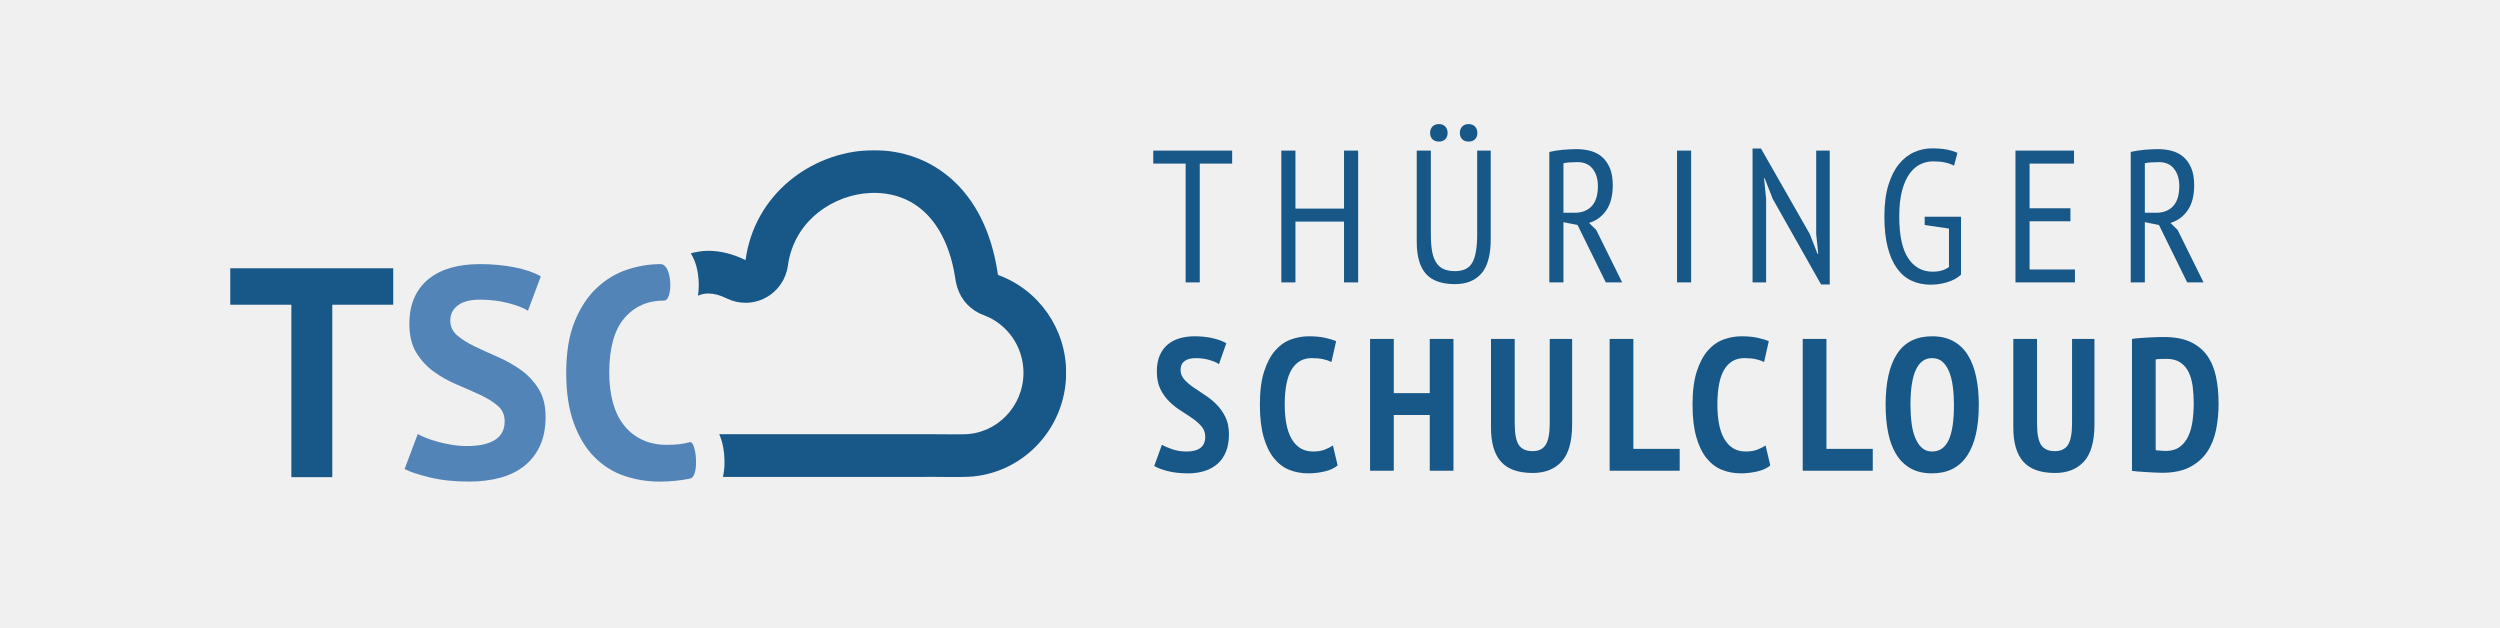
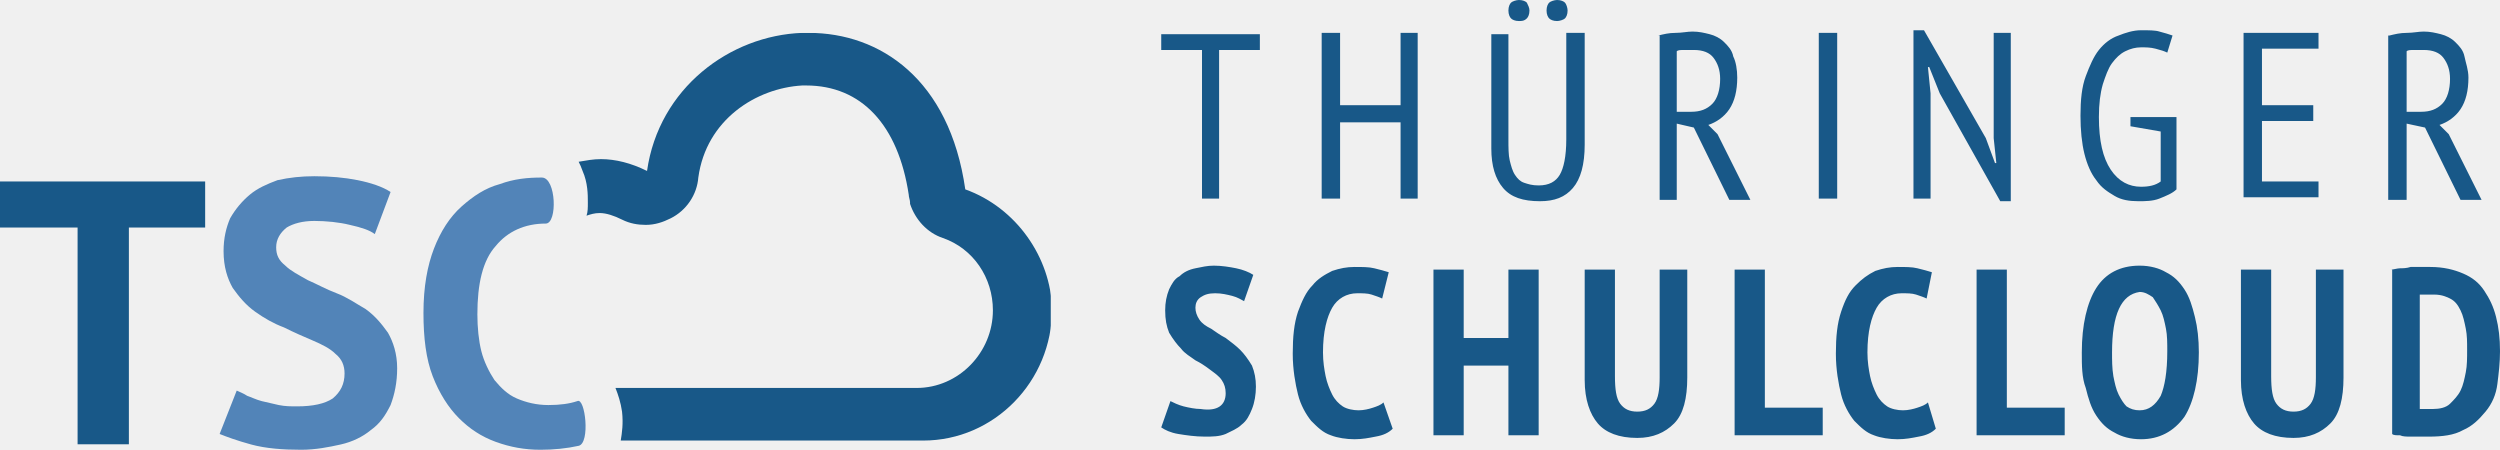
- <svg xmlns="http://www.w3.org/2000/svg" xmlns:xlink="http://www.w3.org/1999/xlink" width="239px" height="60px" viewBox="0 0 239 60" version="1.1">
-   <defs>
-     <polygon id="path-1" points="0.001 0.96 79.925 0.96 79.925 32.239 0.001 32.239" />
-   </defs>
-   <g id="Artboard-Copy-2" stroke="none" stroke-width="1" fill="none" fill-rule="evenodd">
-     <g id="Logo" transform="translate(22, 11)">
-       <g id="Bildmarke" transform="translate(0, 2)">
-         <path d="M26.246,27.27 C26.246,26.662 26.023,26.166 25.576,25.785 C25.128,25.404 24.567,25.057 23.891,24.743 C23.215,24.429 22.481,24.105 21.69,23.772 C20.9,23.439 20.167,23.03 19.491,22.544 C18.817,22.059 18.255,21.455 17.808,20.73 C17.36,20.006 17.136,19.083 17.136,17.96 C17.136,16.989 17.298,16.147 17.621,15.433 C17.945,14.719 18.406,14.123 19.007,13.647 C19.605,13.172 20.317,12.819 21.134,12.59 C21.953,12.362 22.868,12.248 23.876,12.248 C25.037,12.248 26.132,12.348 27.16,12.548 C28.188,12.748 29.036,13.038 29.702,13.419 L28.474,16.703 C28.055,16.436 27.427,16.193 26.589,15.975 C25.751,15.756 24.847,15.646 23.876,15.646 C22.962,15.646 22.262,15.827 21.777,16.19 C21.291,16.551 21.048,17.038 21.048,17.647 C21.048,18.218 21.273,18.693 21.72,19.075 C22.168,19.454 22.729,19.808 23.405,20.13 C24.08,20.454 24.813,20.787 25.603,21.13 C26.393,21.472 27.126,21.887 27.804,22.371 C28.479,22.858 29.041,23.458 29.489,24.172 C29.936,24.886 30.159,25.776 30.159,26.843 C30.159,27.909 29.984,28.827 29.63,29.598 C29.278,30.37 28.783,31.012 28.145,31.527 C27.508,32.041 26.736,32.42 25.832,32.669 C24.927,32.916 23.933,33.039 22.848,33.039 C21.42,33.039 20.163,32.907 19.078,32.639 C17.994,32.373 17.193,32.108 16.679,31.84 L17.937,28.498 C18.145,28.612 18.415,28.736 18.749,28.871 C19.082,29.003 19.459,29.127 19.877,29.241 C20.296,29.355 20.738,29.452 21.206,29.526 C21.673,29.604 22.153,29.641 22.648,29.641 C23.809,29.641 24.699,29.446 25.317,29.054 C25.936,28.666 26.246,28.071 26.246,27.27" id="Fill-1" fill="#5284B8" />
-         <path d="M43.968,32.754 C43.026,32.946 42.059,33.04 41.069,33.04 C39.87,33.04 38.732,32.853 37.656,32.483 C36.58,32.111 35.633,31.512 34.815,30.684 C33.996,29.856 33.343,28.78 32.858,27.455 C32.374,26.133 32.13,24.529 32.13,22.644 C32.13,20.683 32.401,19.041 32.945,17.716 C33.486,16.395 34.192,15.328 35.057,14.519 C35.923,13.71 36.89,13.128 37.956,12.777 C39.023,12.425 40.087,12.248 41.155,12.248 C42.296,12.248 42.353,15.732 41.498,15.732 C39.916,15.732 38.646,16.294 37.686,17.419 C36.724,18.541 36.243,20.283 36.243,22.644 C36.243,23.672 36.357,24.61 36.585,25.458 C36.814,26.305 37.161,27.028 37.629,27.627 C38.095,28.228 38.674,28.694 39.369,29.028 C40.066,29.361 40.869,29.527 41.783,29.527 C42.639,29.527 43.364,29.441 43.954,29.27 C44.544,29.098 44.91,32.564 43.968,32.754" id="Fill-3" fill="#5284B8" />
-         <g id="Group-7" transform="translate(0, 0.39984)">
-           <mask id="mask-2" fill="white">
-             <use xlink:href="#path-1" />
-           </mask>
-           <g id="Clip-6" />
-           <path d="M73.419,12.887 C73.409,12.858 73.401,12.827 73.392,12.8 C72.185,4.493 66.887,0.959 61.551,0.959 C61.381,0.959 61.211,0.963 61.04,0.97 C55.538,1.201 50.129,5.154 49.273,11.467 C48.048,10.859 46.84,10.577 45.709,10.577 C45.125,10.577 44.573,10.675 44.039,10.818 C44.165,11.025 44.282,11.241 44.379,11.48 C44.73,12.353 44.803,13.252 44.803,13.852 C44.803,14.218 44.776,14.557 44.727,14.871 C45.025,14.733 45.35,14.657 45.709,14.657 C46.25,14.657 46.839,14.814 47.458,15.121 C48.03,15.405 48.652,15.547 49.272,15.547 C49.93,15.547 50.587,15.388 51.183,15.071 C52.346,14.455 53.138,13.318 53.317,12.015 C53.91,7.634 57.738,5.193 61.211,5.048 C61.324,5.042 61.437,5.039 61.55,5.039 L61.551,5.039 C65.74,5.039 68.583,8.083 69.355,13.386 C69.385,13.595 69.431,13.8 69.494,14 C69.505,14.041 69.525,14.104 69.535,14.134 C69.921,15.335 70.839,16.289 72.025,16.72 C74.307,17.551 75.842,19.765 75.845,22.224 C75.845,25.472 73.264,28.114 70.09,28.114 C70.058,28.114 70.027,28.114 69.994,28.116 C69.741,28.121 69.479,28.124 69.21,28.124 C68.866,28.124 68.512,28.12 68.153,28.117 C67.758,28.113 67.357,28.109 66.953,28.109 L66.408,28.112 L46.759,28.112 C46.974,28.6 47.146,29.183 47.221,29.944 C47.31,30.821 47.258,31.559 47.116,32.192 L66.408,32.192 C66.59,32.19 66.772,32.189 66.953,32.189 C67.724,32.189 68.486,32.204 69.21,32.204 C69.51,32.204 69.805,32.201 70.091,32.194 C75.528,32.194 79.925,27.713 79.925,22.224 C79.921,18.04 77.319,14.306 73.419,12.887 L73.419,12.887 Z M15.593,15.733 L9.767,15.733 L9.767,32.239 L5.854,32.239 L5.854,15.733 L0.001,15.733 L0.001,12.247 L15.593,12.247 L15.593,15.733 Z" id="Fill-5" fill="#185888" mask="url(#mask-2)" />
-         </g>
-       </g>
-       <path d="M95.794,4.642 L92.698,4.642 L92.698,16 L91.348,16 L91.348,4.642 L88.252,4.642 L88.252,3.4 L95.794,3.4 L95.794,4.642 Z M106.489,10.186 L101.845,10.186 L101.845,16 L100.495,16 L100.495,3.4 L101.845,3.4 L101.845,8.944 L106.489,8.944 L106.489,3.4 L107.839,3.4 L107.839,16 L106.489,16 L106.489,10.186 Z M119.218,3.4 L120.514,3.4 L120.514,11.842 C120.514,13.366 120.217,14.467 119.623,15.145 C119.029,15.823 118.186,16.162 117.094,16.162 C115.822,16.162 114.895,15.832 114.313,15.172 C113.731,14.512 113.44,13.498 113.44,12.13 L113.44,3.4 L114.79,3.4 L114.79,11.428 C114.79,12.076 114.832,12.622 114.916,13.066 C115,13.51 115.138,13.87 115.33,14.146 C115.522,14.422 115.762,14.62 116.05,14.74 C116.338,14.86 116.692,14.92 117.112,14.92 C117.904,14.92 118.453,14.644 118.759,14.092 C119.065,13.54 119.218,12.652 119.218,11.428 L119.218,3.4 Z M114.718,1.708 C114.718,1.456 114.793,1.252 114.943,1.096 C115.093,0.94 115.3,0.862 115.564,0.862 C115.816,0.862 116.017,0.94 116.167,1.096 C116.317,1.252 116.392,1.456 116.392,1.708 C116.392,1.96 116.317,2.161 116.167,2.311 C116.017,2.461 115.816,2.536 115.564,2.536 C115.3,2.536 115.093,2.461 114.943,2.311 C114.793,2.161 114.718,1.96 114.718,1.708 Z M117.562,1.708 C117.562,1.456 117.637,1.252 117.787,1.096 C117.937,0.94 118.138,0.862 118.39,0.862 C118.654,0.862 118.861,0.94 119.011,1.096 C119.161,1.252 119.236,1.456 119.236,1.708 C119.236,1.96 119.161,2.161 119.011,2.311 C118.861,2.461 118.654,2.536 118.39,2.536 C118.138,2.536 117.937,2.461 117.787,2.311 C117.637,2.161 117.562,1.96 117.562,1.708 Z M126.115,3.526 C126.511,3.43 126.946,3.361 127.42,3.319 C127.894,3.277 128.329,3.256 128.725,3.256 C129.193,3.256 129.637,3.313 130.057,3.427 C130.477,3.541 130.843,3.733 131.155,4.003 C131.467,4.273 131.716,4.627 131.902,5.065 C132.088,5.503 132.181,6.052 132.181,6.712 C132.181,7.708 131.974,8.506 131.56,9.106 C131.146,9.706 130.597,10.108 129.913,10.312 L130.597,10.978 L133.081,16 L131.515,16 L128.815,10.51 L127.465,10.24 L127.465,16 L126.115,16 L126.115,3.526 Z M127.465,9.34 L128.545,9.34 C129.229,9.34 129.769,9.13 130.165,8.71 C130.561,8.29 130.759,7.648 130.759,6.784 C130.759,6.124 130.594,5.578 130.264,5.146 C129.934,4.714 129.445,4.498 128.797,4.498 C128.557,4.498 128.308,4.507 128.05,4.525 C127.792,4.543 127.597,4.57 127.465,4.606 L127.465,9.34 Z M138.323,3.4 L139.673,3.4 L139.673,16 L138.323,16 L138.323,3.4 Z M147.47,8.008 L146.696,6.028 L146.642,6.028 L146.84,8.008 L146.84,16 L145.544,16 L145.544,3.202 L146.354,3.202 L151.016,11.374 L151.754,13.264 L151.826,13.264 L151.628,11.374 L151.628,3.4 L152.924,3.4 L152.924,16.198 L152.096,16.198 L147.47,8.008 Z M161.999,9.718 L165.473,9.718 L165.473,15.262 C165.137,15.574 164.705,15.811 164.177,15.973 C163.649,16.135 163.115,16.216 162.575,16.216 C161.903,16.216 161.294,16.09 160.748,15.838 C160.202,15.586 159.737,15.193 159.353,14.659 C158.969,14.125 158.672,13.45 158.462,12.634 C158.252,11.818 158.147,10.84 158.147,9.7 C158.147,8.524 158.273,7.525 158.525,6.703 C158.777,5.881 159.116,5.209 159.542,4.687 C159.968,4.165 160.454,3.784 161,3.544 C161.546,3.304 162.107,3.184 162.683,3.184 C163.259,3.184 163.742,3.223 164.132,3.301 C164.522,3.379 164.855,3.484 165.131,3.616 L164.807,4.84 C164.567,4.708 164.282,4.606 163.952,4.534 C163.622,4.462 163.241,4.426 162.809,4.426 C162.389,4.426 161.987,4.516 161.603,4.696 C161.219,4.876 160.874,5.173 160.568,5.587 C160.262,6.001 160.019,6.544 159.839,7.216 C159.659,7.888 159.569,8.716 159.569,9.7 C159.569,11.5 159.854,12.829 160.424,13.687 C160.994,14.545 161.777,14.974 162.773,14.974 C163.397,14.974 163.913,14.824 164.321,14.524 L164.321,10.852 L161.999,10.51 L161.999,9.718 Z M170.678,3.4 L176.276,3.4 L176.276,4.642 L172.028,4.642 L172.028,8.908 L175.934,8.908 L175.934,10.15 L172.028,10.15 L172.028,14.758 L176.366,14.758 L176.366,16 L170.678,16 L170.678,3.4 Z M181.697,3.526 C182.093,3.43 182.528,3.361 183.002,3.319 C183.476,3.277 183.911,3.256 184.307,3.256 C184.775,3.256 185.219,3.313 185.639,3.427 C186.059,3.541 186.425,3.733 186.737,4.003 C187.049,4.273 187.298,4.627 187.484,5.065 C187.67,5.503 187.763,6.052 187.763,6.712 C187.763,7.708 187.556,8.506 187.142,9.106 C186.728,9.706 186.179,10.108 185.495,10.312 L186.179,10.978 L188.663,16 L187.097,16 L184.397,10.51 L183.047,10.24 L183.047,16 L181.697,16 L181.697,3.526 Z M183.047,9.34 L184.127,9.34 C184.811,9.34 185.351,9.13 185.747,8.71 C186.143,8.29 186.341,7.648 186.341,6.784 C186.341,6.124 186.176,5.578 185.846,5.146 C185.516,4.714 185.027,4.498 184.379,4.498 C184.139,4.498 183.89,4.507 183.632,4.525 C183.374,4.543 183.179,4.57 183.047,4.606 L183.047,9.34 Z" id="THÜRINGER" fill="#185888" fill-rule="nonzero" />
-       <path d="M93.22,30.76 C93.22,30.376 93.106,30.049 92.878,29.779 C92.65,29.509 92.365,29.254 92.023,29.014 C91.681,28.774 91.309,28.528 90.907,28.276 C90.505,28.024 90.133,27.73 89.791,27.394 C89.449,27.058 89.164,26.662 88.936,26.206 C88.708,25.75 88.594,25.192 88.594,24.532 C88.594,23.92 88.687,23.401 88.873,22.975 C89.059,22.549 89.314,22.201 89.638,21.931 C89.962,21.661 90.346,21.463 90.79,21.337 C91.234,21.211 91.708,21.148 92.212,21.148 C92.824,21.148 93.394,21.208 93.922,21.328 C94.45,21.448 94.888,21.61 95.236,21.814 L94.534,23.812 C94.33,23.668 94.027,23.536 93.625,23.416 C93.223,23.296 92.788,23.236 92.32,23.236 C91.852,23.236 91.492,23.332 91.24,23.524 C90.988,23.716 90.862,23.998 90.862,24.37 C90.862,24.706 90.976,25.003 91.204,25.261 C91.432,25.519 91.717,25.768 92.059,26.008 C92.401,26.248 92.773,26.497 93.175,26.755 C93.577,27.013 93.949,27.313 94.291,27.655 C94.633,27.997 94.918,28.399 95.146,28.861 C95.374,29.323 95.488,29.872 95.488,30.508 C95.488,31.144 95.395,31.696 95.209,32.164 C95.023,32.632 94.759,33.019 94.417,33.325 C94.075,33.631 93.664,33.862 93.184,34.018 C92.704,34.174 92.17,34.252 91.582,34.252 C90.838,34.252 90.187,34.18 89.629,34.036 C89.071,33.892 88.642,33.73 88.342,33.55 L89.08,31.516 C89.32,31.66 89.65,31.804 90.07,31.948 C90.49,32.092 90.94,32.164 91.42,32.164 C92.62,32.164 93.22,31.696 93.22,30.76 Z M105.878,33.496 C105.566,33.76 105.149,33.952 104.627,34.072 C104.105,34.192 103.586,34.252 103.07,34.252 C102.422,34.252 101.819,34.141 101.261,33.919 C100.703,33.697 100.214,33.328 99.794,32.812 C99.374,32.296 99.044,31.618 98.804,30.778 C98.564,29.938 98.444,28.906 98.444,27.682 C98.444,26.41 98.579,25.354 98.849,24.514 C99.119,23.674 99.473,23.005 99.911,22.507 C100.349,22.009 100.85,21.658 101.414,21.454 C101.978,21.25 102.548,21.148 103.124,21.148 C103.712,21.148 104.225,21.196 104.663,21.292 C105.101,21.388 105.458,21.496 105.734,21.616 L105.284,23.614 C105.056,23.494 104.789,23.401 104.483,23.335 C104.177,23.269 103.814,23.236 103.394,23.236 C102.566,23.236 101.93,23.596 101.486,24.316 C101.042,25.036 100.82,26.164 100.82,27.7 C100.82,28.36 100.871,28.963 100.973,29.509 C101.075,30.055 101.237,30.526 101.459,30.922 C101.681,31.318 101.963,31.624 102.305,31.84 C102.647,32.056 103.058,32.164 103.538,32.164 C103.958,32.164 104.318,32.107 104.618,31.993 C104.918,31.879 105.188,31.744 105.428,31.588 L105.878,33.496 Z M114.684,28.672 L111.246,28.672 L111.246,34 L108.978,34 L108.978,21.4 L111.246,21.4 L111.246,26.584 L114.684,26.584 L114.684,21.4 L116.952,21.4 L116.952,34 L114.684,34 L114.684,28.672 Z M126.154,21.4 L128.296,21.4 L128.296,29.572 C128.296,31.204 127.963,32.386 127.297,33.118 C126.631,33.85 125.71,34.216 124.534,34.216 C123.154,34.216 122.143,33.859 121.501,33.145 C120.859,32.431 120.538,31.342 120.538,29.878 L120.538,21.4 L122.806,21.4 L122.806,29.482 C122.806,30.466 122.938,31.153 123.202,31.543 C123.466,31.933 123.904,32.128 124.516,32.128 C125.104,32.128 125.524,31.921 125.776,31.507 C126.028,31.093 126.154,30.418 126.154,29.482 L126.154,21.4 Z M138.578,34 L131.882,34 L131.882,21.4 L134.15,21.4 L134.15,31.912 L138.578,31.912 L138.578,34 Z M147.24,33.496 C146.928,33.76 146.511,33.952 145.989,34.072 C145.467,34.192 144.948,34.252 144.432,34.252 C143.784,34.252 143.181,34.141 142.623,33.919 C142.065,33.697 141.576,33.328 141.156,32.812 C140.736,32.296 140.406,31.618 140.166,30.778 C139.926,29.938 139.806,28.906 139.806,27.682 C139.806,26.41 139.941,25.354 140.211,24.514 C140.481,23.674 140.835,23.005 141.273,22.507 C141.711,22.009 142.212,21.658 142.776,21.454 C143.34,21.25 143.91,21.148 144.486,21.148 C145.074,21.148 145.587,21.196 146.025,21.292 C146.463,21.388 146.82,21.496 147.096,21.616 L146.646,23.614 C146.418,23.494 146.151,23.401 145.845,23.335 C145.539,23.269 145.176,23.236 144.756,23.236 C143.928,23.236 143.292,23.596 142.848,24.316 C142.404,25.036 142.182,26.164 142.182,27.7 C142.182,28.36 142.233,28.963 142.335,29.509 C142.437,30.055 142.599,30.526 142.821,30.922 C143.043,31.318 143.325,31.624 143.667,31.84 C144.009,32.056 144.42,32.164 144.9,32.164 C145.32,32.164 145.68,32.107 145.98,31.993 C146.28,31.879 146.55,31.744 146.79,31.588 L147.24,33.496 Z M157.036,34 L150.34,34 L150.34,21.4 L152.608,21.4 L152.608,31.912 L157.036,31.912 L157.036,34 Z M158.264,27.7 C158.264,25.564 158.63,23.938 159.362,22.822 C160.094,21.706 161.21,21.148 162.71,21.148 C163.49,21.148 164.162,21.301 164.726,21.607 C165.29,21.913 165.752,22.351 166.112,22.921 C166.472,23.491 166.739,24.181 166.913,24.991 C167.087,25.801 167.174,26.704 167.174,27.7 C167.174,29.836 166.799,31.462 166.049,32.578 C165.299,33.694 164.186,34.252 162.71,34.252 C161.918,34.252 161.243,34.099 160.685,33.793 C160.127,33.487 159.668,33.049 159.308,32.479 C158.948,31.909 158.684,31.219 158.516,30.409 C158.348,29.599 158.264,28.696 158.264,27.7 Z M160.64,27.7 C160.64,28.336 160.676,28.927 160.748,29.473 C160.82,30.019 160.94,30.49 161.108,30.886 C161.276,31.282 161.489,31.594 161.747,31.822 C162.005,32.05 162.326,32.164 162.71,32.164 C163.406,32.164 163.928,31.81 164.276,31.102 C164.624,30.394 164.798,29.26 164.798,27.7 C164.798,27.088 164.762,26.509 164.69,25.963 C164.618,25.417 164.501,24.943 164.339,24.541 C164.177,24.139 163.964,23.821 163.7,23.587 C163.436,23.353 163.106,23.236 162.71,23.236 C161.33,23.236 160.64,24.724 160.64,27.7 Z M176.088,21.4 L178.23,21.4 L178.23,29.572 C178.23,31.204 177.897,32.386 177.231,33.118 C176.565,33.85 175.644,34.216 174.468,34.216 C173.088,34.216 172.077,33.859 171.435,33.145 C170.793,32.431 170.472,31.342 170.472,29.878 L170.472,21.4 L172.74,21.4 L172.74,29.482 C172.74,30.466 172.872,31.153 173.136,31.543 C173.4,31.933 173.838,32.128 174.45,32.128 C175.038,32.128 175.458,31.921 175.71,31.507 C175.962,31.093 176.088,30.418 176.088,29.482 L176.088,21.4 Z M181.816,21.4 C182.032,21.364 182.275,21.337 182.545,21.319 C182.815,21.301 183.091,21.283 183.373,21.265 C183.655,21.247 183.928,21.235 184.192,21.229 C184.456,21.223 184.69,21.22 184.894,21.22 C185.89,21.22 186.721,21.373 187.387,21.679 C188.053,21.985 188.587,22.417 188.989,22.975 C189.391,23.533 189.676,24.202 189.844,24.982 C190.012,25.762 190.096,26.632 190.096,27.592 C190.096,28.468 190.015,29.305 189.853,30.103 C189.691,30.901 189.406,31.603 188.998,32.209 C188.59,32.815 188.038,33.298 187.342,33.658 C186.646,34.018 185.77,34.198 184.714,34.198 C184.558,34.198 184.348,34.192 184.084,34.18 C183.82,34.168 183.544,34.153 183.256,34.135 C182.968,34.117 182.692,34.099 182.428,34.081 C182.164,34.063 181.96,34.042 181.816,34.018 L181.816,21.4 Z M185.128,23.308 C184.936,23.308 184.741,23.311 184.543,23.317 C184.345,23.323 184.192,23.338 184.084,23.362 L184.084,32.038 C184.12,32.05 184.183,32.059 184.273,32.065 C184.363,32.071 184.459,32.077 184.561,32.083 C184.663,32.089 184.759,32.095 184.849,32.101 C184.939,32.107 185.002,32.11 185.038,32.11 C185.578,32.11 186.022,31.984 186.37,31.732 C186.718,31.48 186.991,31.144 187.189,30.724 C187.387,30.304 187.525,29.821 187.603,29.275 C187.681,28.729 187.72,28.156 187.72,27.556 C187.72,27.004 187.687,26.47 187.621,25.954 C187.555,25.438 187.429,24.985 187.243,24.595 C187.057,24.205 186.793,23.893 186.451,23.659 C186.109,23.425 185.668,23.308 185.128,23.308 Z" id="SCHULCLOUD" fill="#185888" fill-rule="nonzero" />
+ <svg xmlns="http://www.w3.org/2000/svg" enable-background="new 0 0 190.1 34.2" viewBox="0 0 190.1 34.2">
+   <mask id="a" height="31.3" maskUnits="userSpaceOnUse" width="79.9" x="-22" y="-10.9">
+     <path clip-rule="evenodd" d="m-22-10.9h79.9v31.3h-79.9z" fill="#fff" fill-rule="evenodd" />
+   </mask>
+   <g transform="translate(22 11)">
+     <g clip-rule="evenodd" fill-rule="evenodd" transform="translate(0 2)">
+       <path d="m4.2 15.4c0-.6-.2-1.1-.7-1.5-.4-.4-1-.7-1.7-1s-1.4-.6-2.2-1c-.8-.3-1.5-.7-2.2-1.2s-1.2-1.1-1.7-1.8c-.4-.7-.7-1.6-.7-2.8 0-1 .2-1.8.5-2.5.4-.7.9-1.3 1.5-1.8s1.3-.8 2.1-1.1c.9-.2 1.8-.3 2.8-.3 1.2 0 2.3.1 3.3.3s1.9.5 2.5.9l-1.2 3.2c-.4-.3-1-.5-1.9-.7-.8-.2-1.8-.3-2.7-.3s-1.6.2-2.1.5c-.5.4-.8.9-.8 1.5s.2 1 .7 1.4c.4.4 1 .7 1.7 1.1.7.3 1.4.7 2.2 1s1.5.8 2.2 1.2c.7.5 1.2 1.1 1.7 1.8.4.7.7 1.6.7 2.7s-.2 2-.5 2.8c-.4.8-.8 1.4-1.5 1.9-.6.5-1.4.9-2.3 1.1s-1.9.4-3 .4c-1.4 0-2.7-.1-3.8-.4s-1.9-.6-2.4-.8l1.3-3.3c.2.1.5.2.8.4.3.1.7.3 1.1.4s.9.2 1.3.3c.5.1.9.1 1.4.1 1.2 0 2.1-.2 2.7-.6.6-.5.9-1.1.9-1.9" fill="#5284b8" />
+       <path d="m22 20.9c-.9.2-1.9.3-2.9.3-1.2 0-2.3-.2-3.4-.6s-2-1-2.8-1.8-1.5-1.9-2-3.2-.7-2.9-.7-4.8c0-2 .3-3.6.8-4.9s1.2-2.4 2.1-3.2 1.8-1.4 2.9-1.7c1.1-.4 2.1-.5 3.2-.5s1.2 3.5.3 3.5c-1.6 0-2.9.6-3.8 1.7-1 1.1-1.4 2.9-1.4 5.2 0 1 .1 2 .3 2.8s.6 1.6 1 2.2c.5.6 1 1.1 1.7 1.4s1.5.5 2.4.5 1.6-.1 2.2-.3c.6-.3 1 3.2.1 3.4" fill="#5284b8" />
+       <path d="m51.4 1c-1.2-8.4-6.5-11.9-11.9-11.9-.2 0-.3 0-.5 0-5.5.2-10.9 4.2-11.8 10.5-1.2-.6-2.4-.9-3.5-.9-.6 0-1.1.1-1.7.2.1.2.2.4.3.7.4.9.4 1.8.4 2.4 0 .4 0 .7-.1 1 .3-.1.6-.2 1-.2.5 0 1.1.2 1.7.5s1.2.4 1.8.4c.7 0 1.3-.2 1.9-.5 1.2-.6 2-1.8 2.1-3.1.6-4.4 4.4-6.8 7.9-7h.3c4.2 0 7 3 7.8 8.3 0 .2.1.4.1.6v.1c.4 1.2 1.3 2.2 2.5 2.6 2.3.8 3.8 3 3.8 5.5 0 3.2-2.6 5.9-5.8 5.9h-.1c-.3 0-.5 0-.8 0s-.7 0-1.1 0-.8 0-1.2 0h-.5-19.2c.2.5.4 1.1.5 1.8.1.9 0 1.6-.1 2.2h19.3.5 2.3.9c5.4 0 9.8-4.5 9.8-10-.1-3.9-2.7-7.7-6.6-9.1zm-57.8 2.9h-5.8v16.5h-3.9v-16.5h-5.9v-3.5h15.6z" fill="#185888" mask="url(#a)" transform="translate(0 .39984)" />
+     </g>
+     <g fill="#185888">
+       <path d="m73.8-7.2h-3.1v11.3h-1.3v-11.3h-3.1v-1.2h7.5zm10.7 5.5h-4.6v5.8h-1.4v-12.6h1.4v5.5h4.6v-5.5h1.3v12.6h-1.3zm12.7-6.8h1.3v8.5c0 1.5-.3 2.6-.9 3.3s-1.4 1-2.5 1c-1.3 0-2.2-.3-2.8-1s-.9-1.7-.9-3v-8.7h1.3v8c0 .6 0 1.2.1 1.6s.2.8.4 1.1.4.5.7.6.6.2 1.1.2c.8 0 1.3-.3 1.6-.8s.5-1.4.5-2.7v-8.1zm-4.5-1.7c0-.3.1-.5.2-.6s.4-.2.6-.2c.3 0 .5.1.6.2.1.2.2.4.2.6 0 .3-.1.5-.2.6-.2.2-.4.2-.6.2-.3 0-.5-.1-.6-.2s-.2-.3-.2-.6zm2.9 0c0-.3.1-.5.2-.6s.4-.2.6-.2c.3 0 .5.1.6.2s.2.4.2.6c0 .3-.1.5-.2.6s-.4.2-.6.2c-.3 0-.5-.1-.6-.2s-.2-.3-.2-.6zm8.5 1.9c.4-.1.8-.2 1.3-.2s.9-.1 1.3-.1c.5 0 .9.1 1.3.2s.8.3 1.1.6.6.6.7 1.1c.2.4.3 1 .3 1.6 0 1-.2 1.8-.6 2.4s-1 1-1.6 1.2l.7.7 2.5 5h-1.6l-2.7-5.5-1.3-.3v5.8h-1.3v-12.5zm1.4 5.8h1.1c.7 0 1.2-.2 1.6-.6s.6-1.1.6-1.9c0-.7-.2-1.2-.5-1.6s-.8-.6-1.5-.6c-.2 0-.5 0-.7 0-.3 0-.5 0-.6.1zm10.8-6h1.4v12.6h-1.4zm9.2 4.6-.8-2h-.1l.2 2v8h-1.3v-12.8h.8l4.7 8.2.7 1.9h.1l-.2-1.9v-8h1.3v12.8h-.8zm14.5 1.8h3.5v5.5c-.3.3-.8.5-1.3.7s-1.1.2-1.6.2c-.7 0-1.3-.1-1.8-.4s-1-.6-1.4-1.2c-.4-.5-.7-1.2-.9-2s-.3-1.8-.3-2.9c0-1.2.1-2.2.4-3s.6-1.5 1-2 .9-.9 1.5-1.1c.5-.2 1.1-.4 1.7-.4s1.1 0 1.4.1c.4.1.7.2 1 .3l-.4 1.3c-.2-.1-.5-.2-.9-.3s-.7-.1-1.1-.1-.8.1-1.2.3-.7.5-1 .9-.5 1-.7 1.6c-.2.7-.3 1.5-.3 2.5 0 1.8.3 3.1.9 4s1.4 1.3 2.3 1.3c.6 0 1.1-.1 1.5-.4v-3.8l-2.3-.4zm8.7-6.4h5.6v1.2h-4.3v4.3h3.9v1.2h-3.9v4.6h4.3v1.2h-5.7v-12.5zm11 .2c.4-.1.8-.2 1.3-.2s.9-.1 1.3-.1c.5 0 .9.1 1.3.2s.8.3 1.1.6.6.6.7 1.1.3 1 .3 1.6c0 1-.2 1.8-.6 2.4s-1 1-1.6 1.2l.7.7 2.5 5h-1.6l-2.7-5.5-1.4-.3v5.8h-1.4v-12.5zm1.3 5.8h1.1c.7 0 1.2-.2 1.6-.6s.6-1.1.6-1.9c0-.7-.2-1.2-.5-1.6s-.8-.6-1.5-.6c-.2 0-.5 0-.7 0-.3 0-.5 0-.6.1z" />
+       <path d="m71.2 18.9c0-.4-.1-.7-.3-1s-.5-.5-.9-.8-.7-.5-1.1-.7c-.4-.3-.8-.5-1.1-.9-.3-.3-.6-.7-.9-1.2-.2-.5-.3-1-.3-1.7 0-.6.1-1.1.3-1.6.2-.4.4-.8.8-1 .3-.3.7-.5 1.2-.6s.9-.2 1.4-.2c.6 0 1.2.1 1.7.2s1 .3 1.3.5l-.7 2c-.2-.1-.5-.3-.9-.4s-.8-.2-1.3-.2-.8.1-1.1.3-.4.5-.4.8.1.6.3.9.5.5.9.7c.3.2.7.5 1.1.7.4.3.8.6 1.1.9s.6.7.9 1.2c.2.5.3 1 .3 1.6s-.1 1.2-.3 1.7-.4.9-.8 1.2c-.3.3-.8.5-1.2.7-.5.2-1 .2-1.6.2-.7 0-1.4-.1-2-.2s-1-.3-1.3-.5l.7-2c.2.1.6.3 1 .4s.9.2 1.3.2c1.3.2 1.9-.3 1.9-1.2zm12.7 2.7c-.3.3-.7.5-1.3.6-.5.1-1 .2-1.6.2s-1.3-.1-1.8-.3c-.6-.2-1-.6-1.5-1.1-.4-.5-.8-1.2-1-2s-.4-1.9-.4-3.1c0-1.3.1-2.3.4-3.2.3-.8.6-1.5 1.1-2 .4-.5.9-.8 1.5-1.1.6-.2 1.1-.3 1.7-.3s1.1 0 1.5.1.8.2 1.1.3l-.5 2c-.2-.1-.5-.2-.8-.3s-.7-.1-1.1-.1c-.8 0-1.5.4-1.9 1.1s-.7 1.8-.7 3.4c0 .7.1 1.3.2 1.8s.3 1 .5 1.4.5.7.8.9.8.3 1.2.3.8-.1 1.1-.2.6-.2.8-.4zm8.8-4.8h-3.4v5.3h-2.3v-12.6h2.3v5.2h3.4v-5.2h2.3v12.6h-2.3zm11.5-7.3h2.1v8.2c0 1.6-.3 2.8-1 3.5s-1.6 1.1-2.8 1.1c-1.4 0-2.4-.4-3-1.1s-1-1.8-1-3.3v-8.4h2.3v8.1c0 1 .1 1.7.4 2.1s.7.6 1.3.6 1-.2 1.3-.6.4-1.1.4-2zm12.4 12.6h-6.7v-12.6h2.3v10.5h4.4zm8.6-.5c-.3.3-.7.5-1.3.6-.5.1-1 .2-1.6.2s-1.3-.1-1.8-.3c-.6-.2-1-.6-1.5-1.1-.4-.5-.8-1.2-1-2s-.4-1.9-.4-3.1c0-1.3.1-2.3.4-3.2s.6-1.5 1.1-2 .9-.8 1.5-1.1c.6-.2 1.1-.3 1.7-.3s1.1 0 1.5.1.8.2 1.1.3l-.4 2c-.2-.1-.5-.2-.8-.3s-.7-.1-1.1-.1c-.8 0-1.5.4-1.9 1.1s-.7 1.8-.7 3.4c0 .7.1 1.3.2 1.8s.3 1 .5 1.4.5.7.8.9.8.3 1.2.3.8-.1 1.1-.2.6-.2.8-.4zm9.8.5h-6.7v-12.6h2.3v10.5h4.4zm1.3-6.3c0-2.1.4-3.8 1.1-4.9s1.8-1.7 3.3-1.7c.8 0 1.5.2 2 .5.6.3 1 .7 1.4 1.3s.6 1.3.8 2.1.3 1.7.3 2.7c0 2.1-.4 3.8-1.1 4.9-.8 1.1-1.9 1.7-3.3 1.7-.8 0-1.5-.2-2-.5-.6-.3-1-.7-1.4-1.3s-.6-1.3-.8-2.1c-.3-.8-.3-1.7-.3-2.7zm2.3 0c0 .6 0 1.2.1 1.8.1.5.2 1 .4 1.4s.4.7.6.9c.3.2.6.3 1 .3.7 0 1.2-.4 1.6-1.1.3-.7.5-1.8.5-3.4 0-.6 0-1.2-.1-1.7s-.2-1-.4-1.4-.4-.7-.6-1c-.3-.2-.6-.4-1-.4-1.4.2-2.1 1.7-2.1 4.6zm15.5-6.3h2.1v8.2c0 1.6-.3 2.8-1 3.5s-1.6 1.1-2.8 1.1c-1.4 0-2.4-.4-3-1.1s-1-1.8-1-3.3v-8.4h2.3v8.1c0 1 .1 1.7.4 2.1s.7.6 1.3.6 1-.2 1.3-.6.4-1.1.4-2zm5.7 0c.2 0 .5-.1.7-.1s.5 0 .8-.1h.8.7c1 0 1.8.2 2.5.5s1.2.7 1.6 1.3.7 1.2.9 2 .3 1.6.3 2.6c0 .9-.1 1.7-.2 2.5s-.4 1.5-.9 2.1-1 1.1-1.7 1.4c-.7.4-1.6.5-2.6.5-.2 0-.4 0-.6 0s-.5 0-.8 0-.6 0-.8-.1c-.3 0-.5 0-.6-.1v-12.5zm3.3 1.9c-.2 0-.4 0-.6 0s-.4 0-.5 0v8.7h.2.3.3.2c.5 0 1-.1 1.3-.4s.6-.6.8-1 .3-.9.4-1.4.1-1.1.1-1.7 0-1.1-.1-1.6-.2-1-.4-1.4-.4-.7-.8-.9c-.2-.1-.6-.3-1.2-.3z" />
    </g>
  </g>
</svg>
